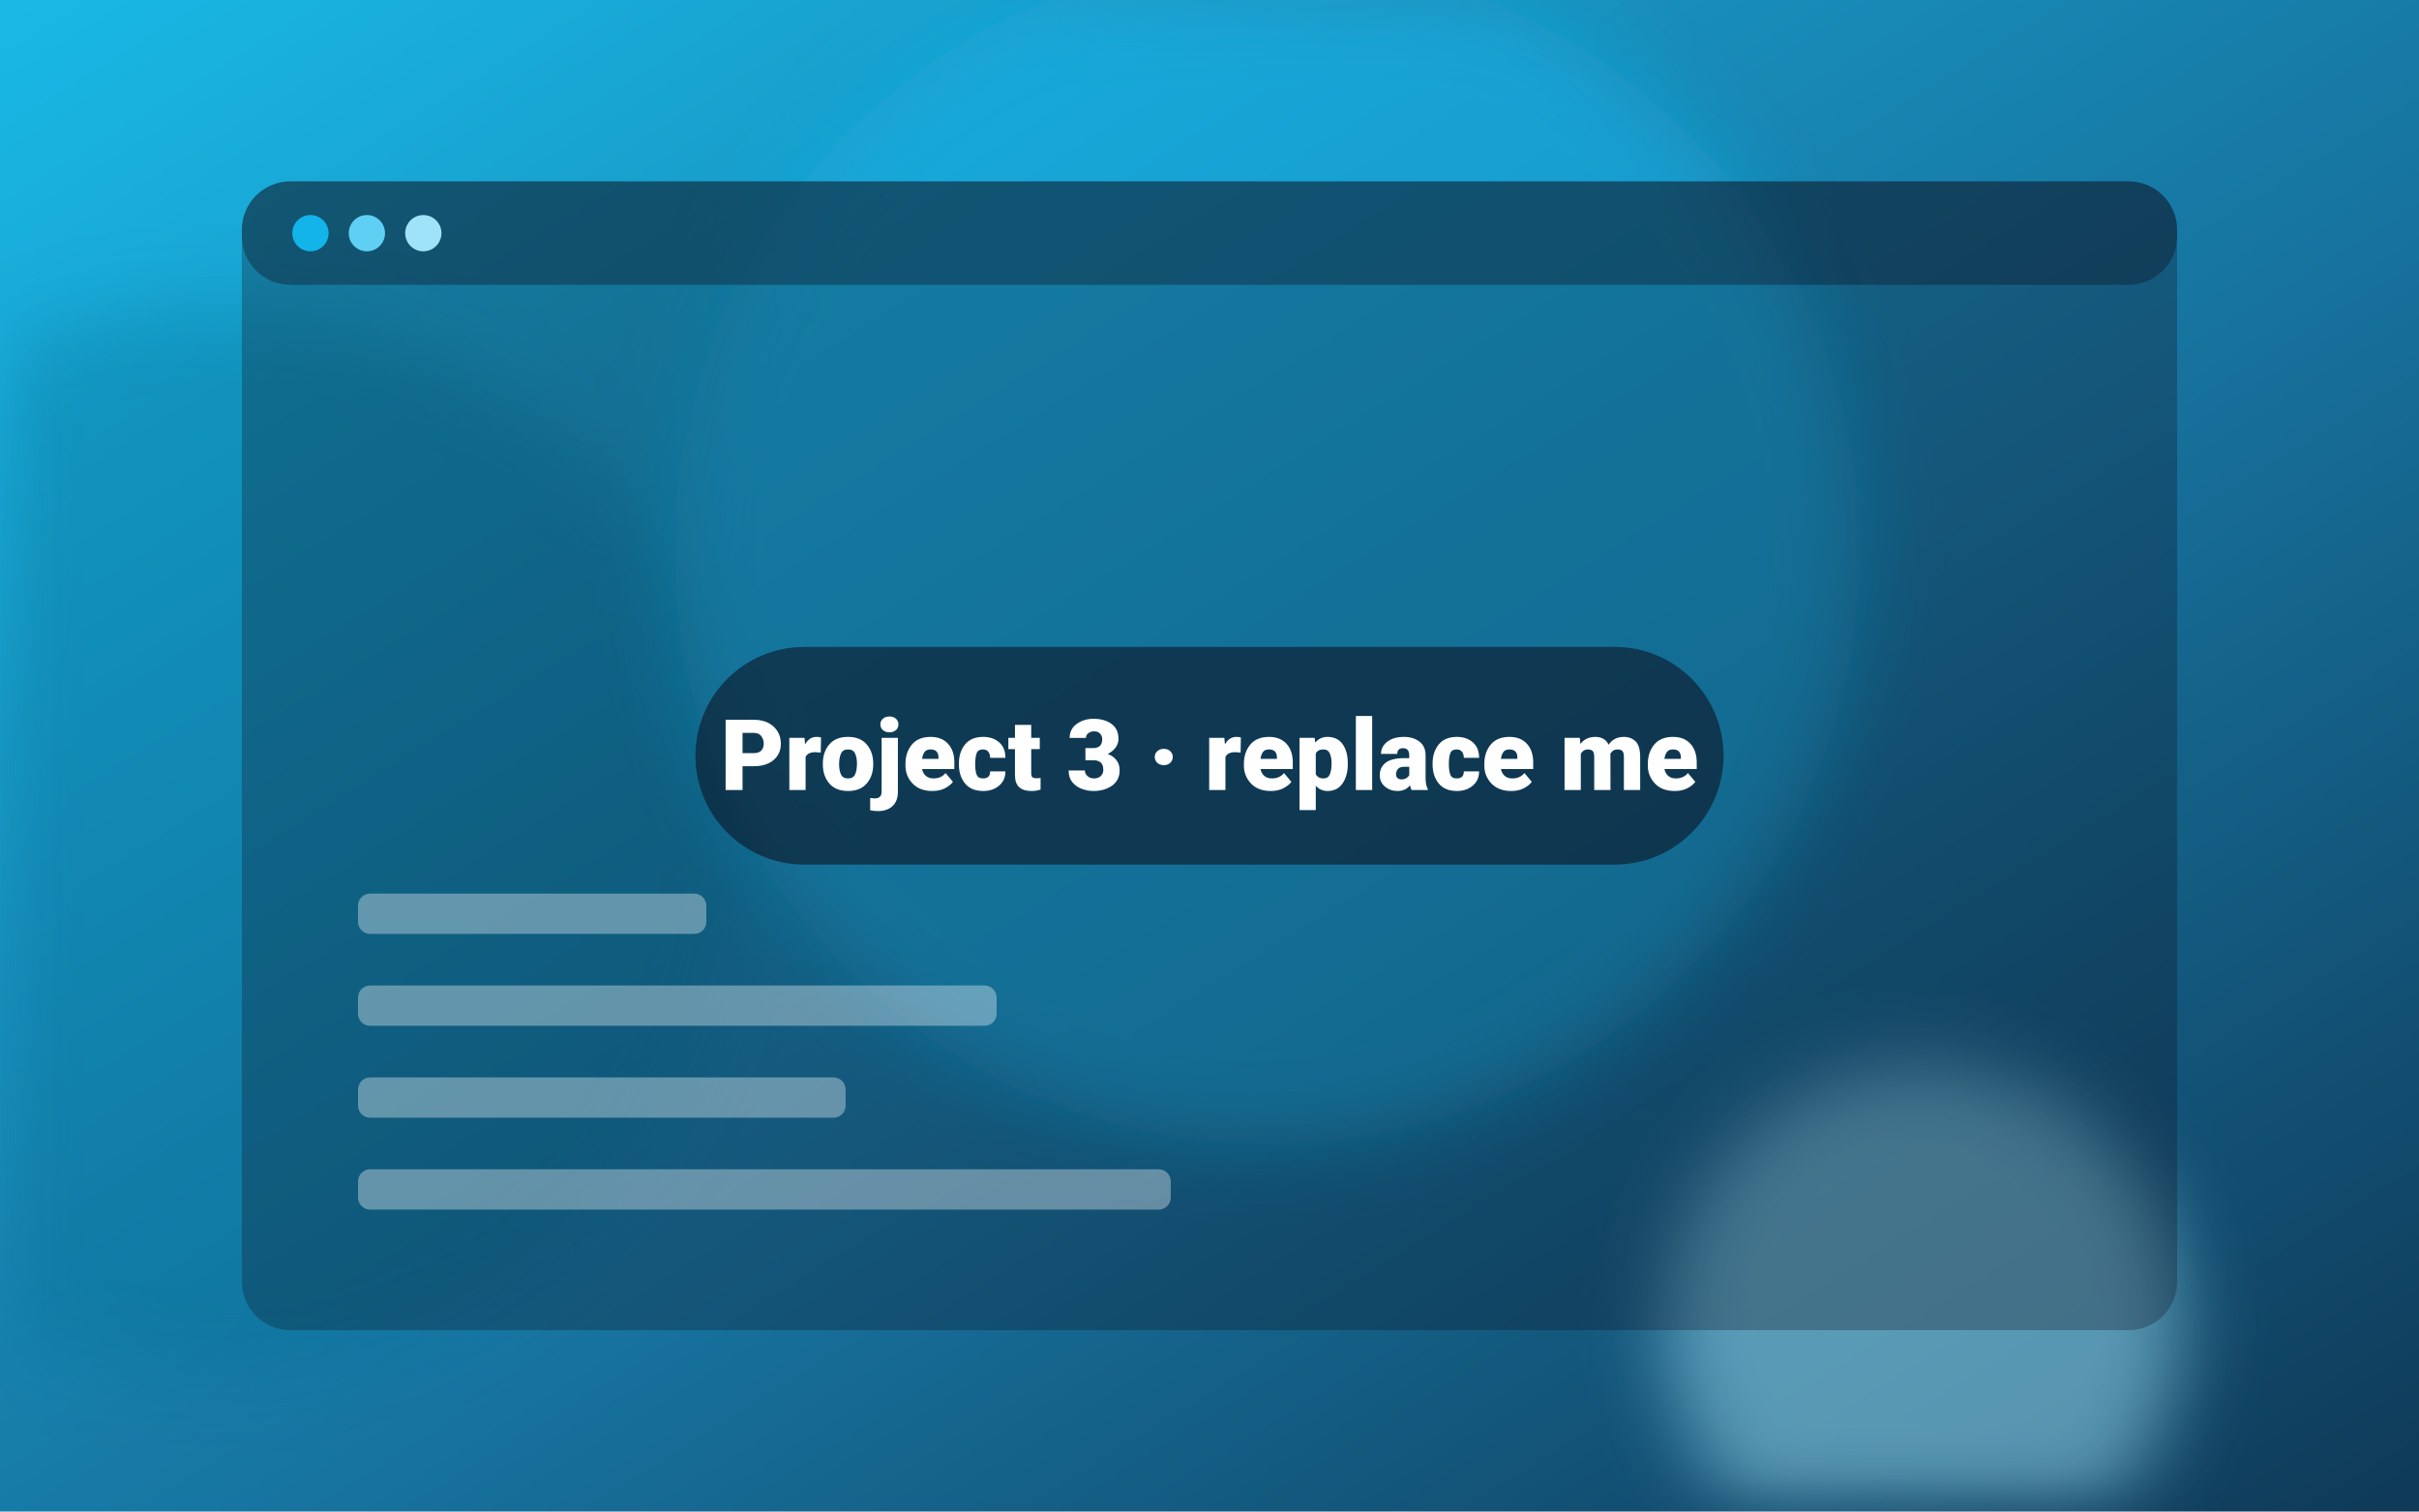
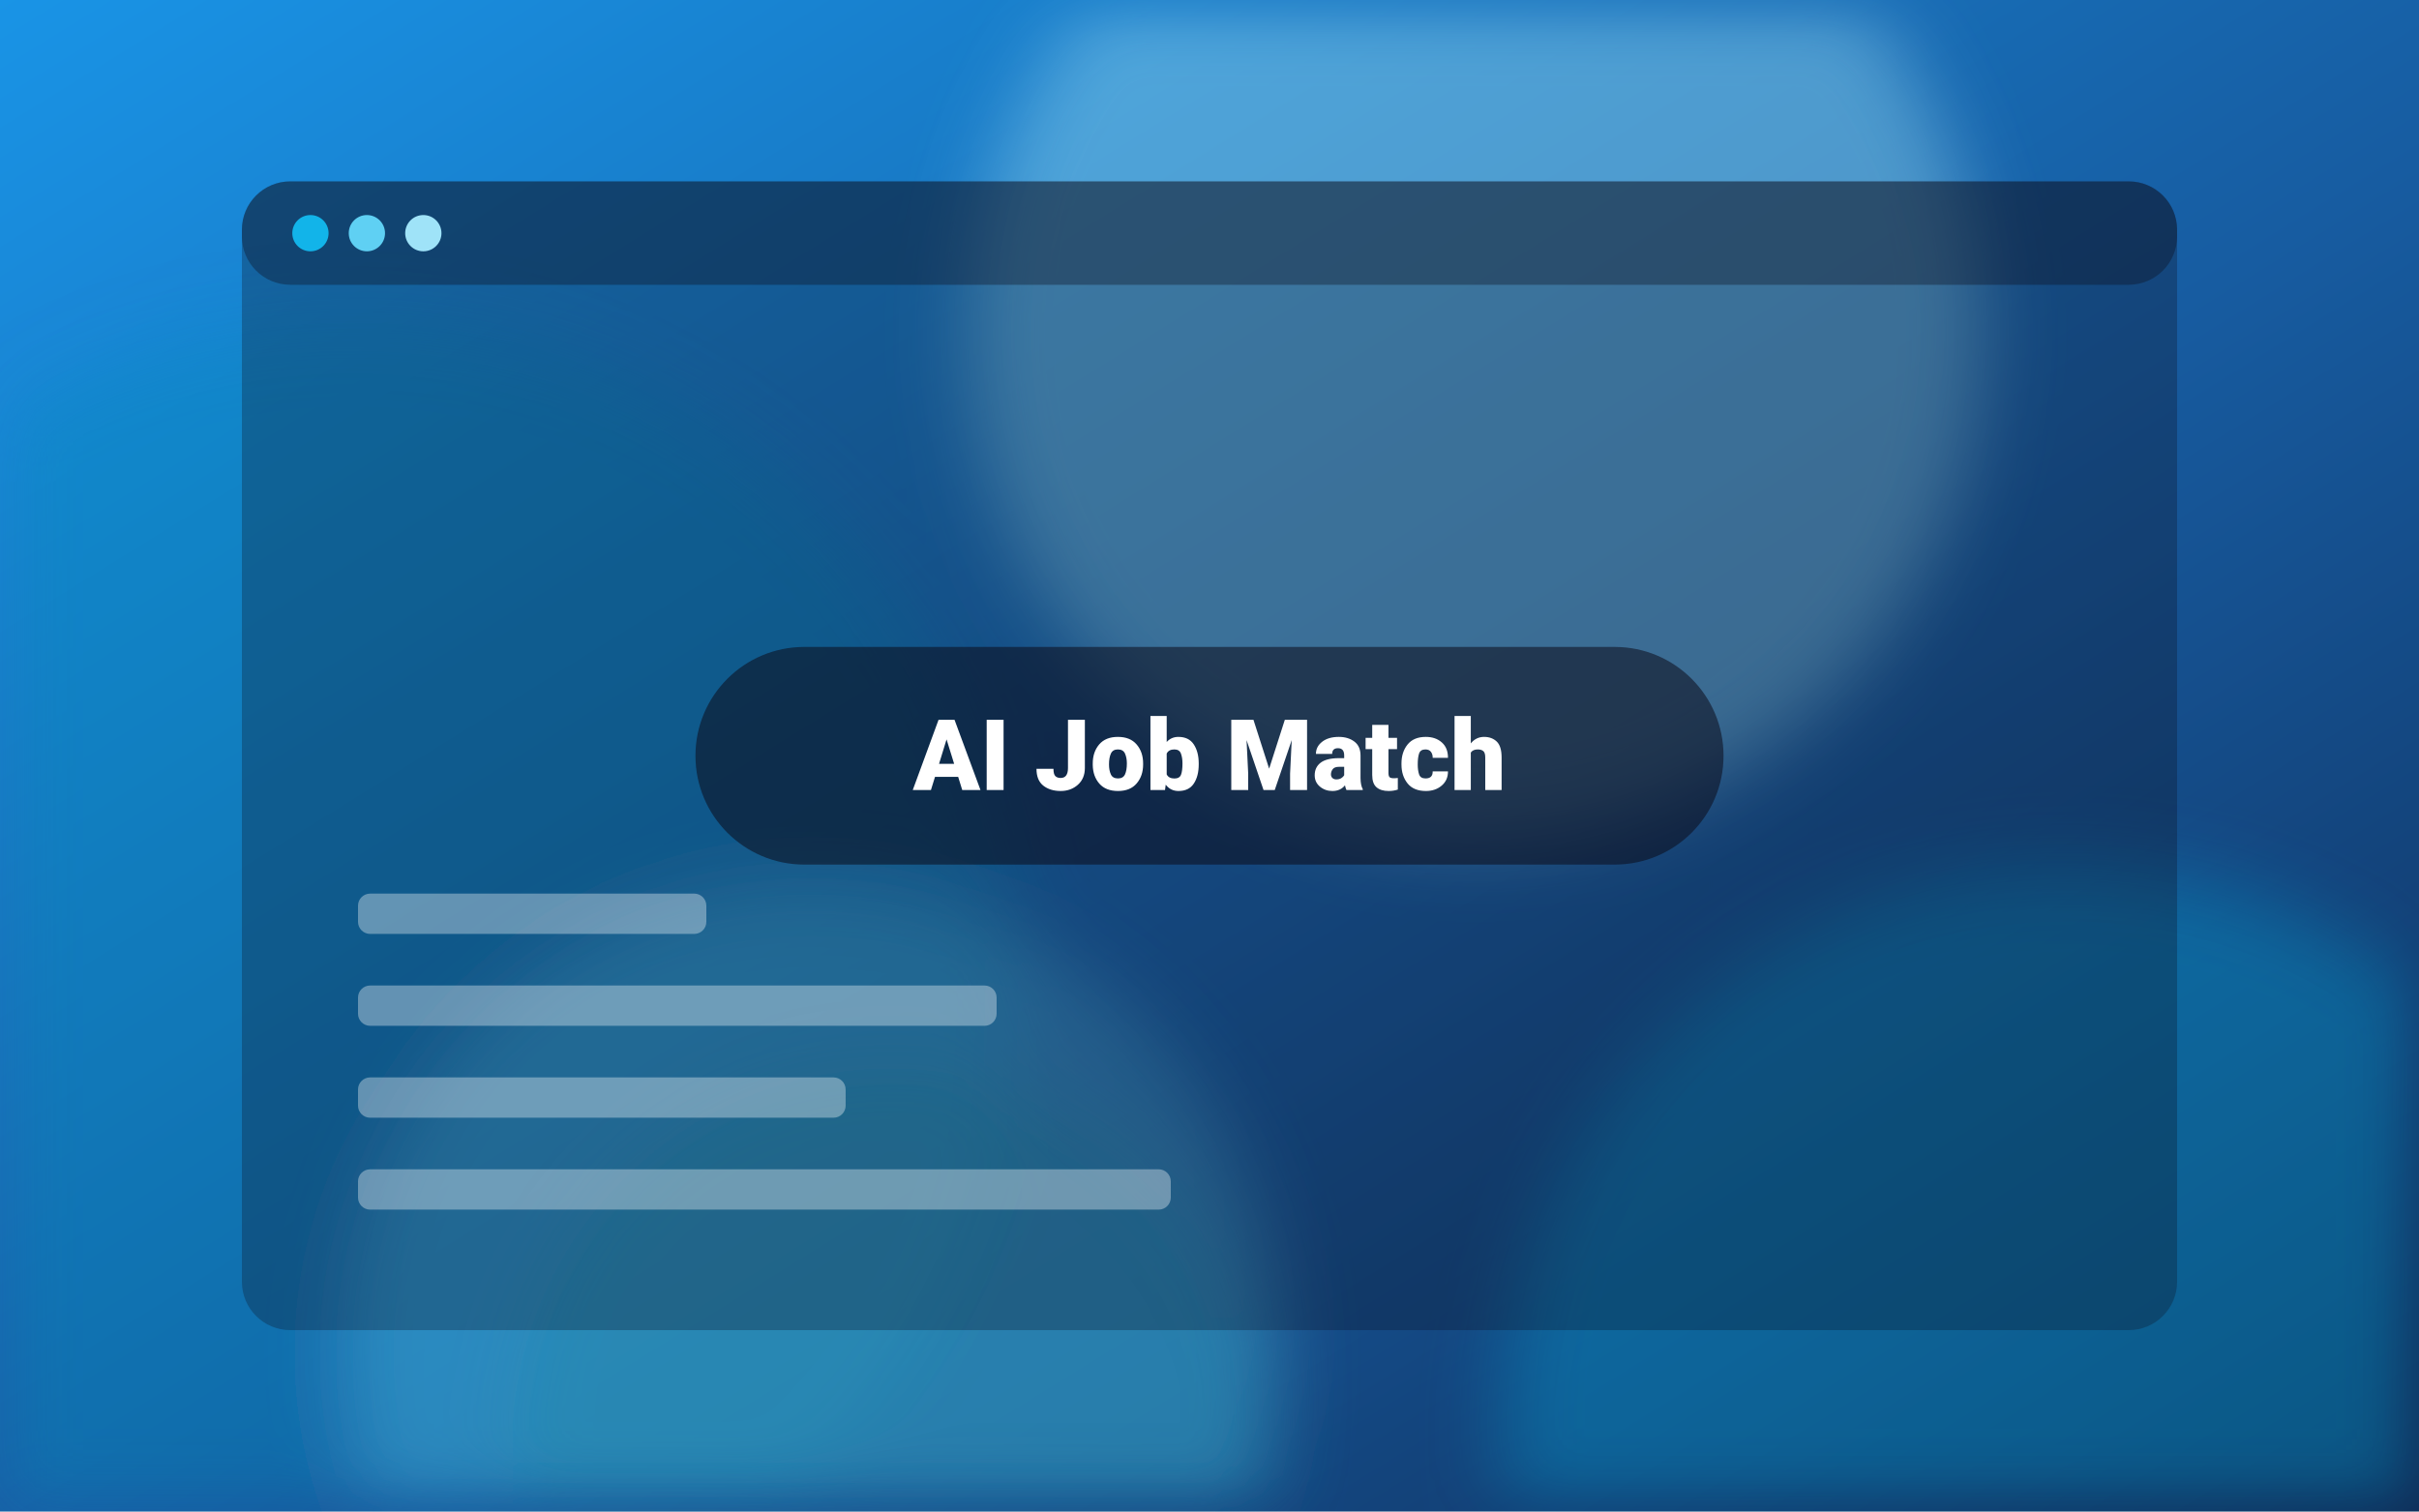
<svg xmlns="http://www.w3.org/2000/svg" width="1200" height="750" viewBox="0 0 1200 750" role="img" aria-labelledby="t">
  <defs>
    <linearGradient id="bg" x1="0" y1="0" x2="1" y2="1">
-       <stop offset="0" stop-color="#19b9e6" />
-       <stop offset=".55" stop-color="#1775a1" />
-       <stop offset="1" stop-color="#0f3957" />
+       <stop offset="0" stop-color="#1994e6" />
+       <stop offset=".55" stop-color="#175ca1" />
+       <stop offset="1" stop-color="#0f2c57" />
    </linearGradient>
    <filter id="soft" x="-20%" y="-20%" width="140%" height="140%">
      <feGaussianBlur stdDeviation="19" />
    </filter>
  </defs>
  <rect width="1200" height="750" fill="url(#bg)" />
  <g filter="url(#soft)">
-     <circle cx="954.1" cy="657.1" r="128.1" fill="#9fe3f8" opacity="0.5" />
-     <circle cx="104.5" cy="417.1" r="264.9" fill="#0a6a8f" opacity="0.3" />
-     <circle cx="628.6" cy="273.4" r="293.4" fill="#12b4e9" opacity="0.5" />
+     <circle cx="174.4" cy="490.8" r="330.9" fill="#0d8fbd" opacity="0.3" />
+     <circle cx="732" cy="165.1" r="251.4" fill="#9fe3f8" opacity="0.4" />
+     <circle cx="441.6" cy="717.8" r="188" fill="#0a6a8f" opacity="0.5" />
+     <circle cx="1025.2" cy="710.9" r="280.7" fill="#12b4e9" opacity="0.3" />
+     <circle cx="402.5" cy="671.1" r="231.7" fill="#5fd0f3" opacity="0.3" />
  </g>
  <g>
    <rect x="120" y="90" width="960" height="570" rx="24" fill="#0b0b1a" opacity=".28" />
    <rect x="120" y="90" width="960" height="51.3" rx="24" fill="#0b0b1a" opacity=".35" />
    <circle cx="154" cy="115.7" r="9" fill="#12b4e9" />
    <circle cx="182" cy="115.7" r="9" fill="#5fd0f3" />
    <circle cx="210" cy="115.7" r="9" fill="#9fe3f8" />
    <rect x="177.6" y="443.4" width="172.8" height="20" rx="6" fill="#ffffff" opacity=".35" />
    <rect x="177.6" y="489" width="316.8" height="20" rx="6" fill="#ffffff" opacity=".35" />
    <rect x="177.6" y="534.6" width="241.9" height="20" rx="6" fill="#ffffff" opacity=".35" />
    <rect x="177.6" y="580.2" width="403.2" height="20" rx="6" fill="#ffffff" opacity=".35" />
  </g>
  <g font-family="system-ui, -apple-system, 'Segoe UI', Roboto, sans-serif" text-anchor="middle">
    <rect x="345" y="321" width="510" height="108" rx="54" fill="#0b0b1a" opacity=".55" />
-     <text x="600" y="392" font-size="49" font-weight="800" fill="#ffffff">Project 3 · replace me</text>
+     <text x="600" y="392" font-size="49" font-weight="800" fill="#ffffff">AI Job Match</text>
  </g>
</svg>
